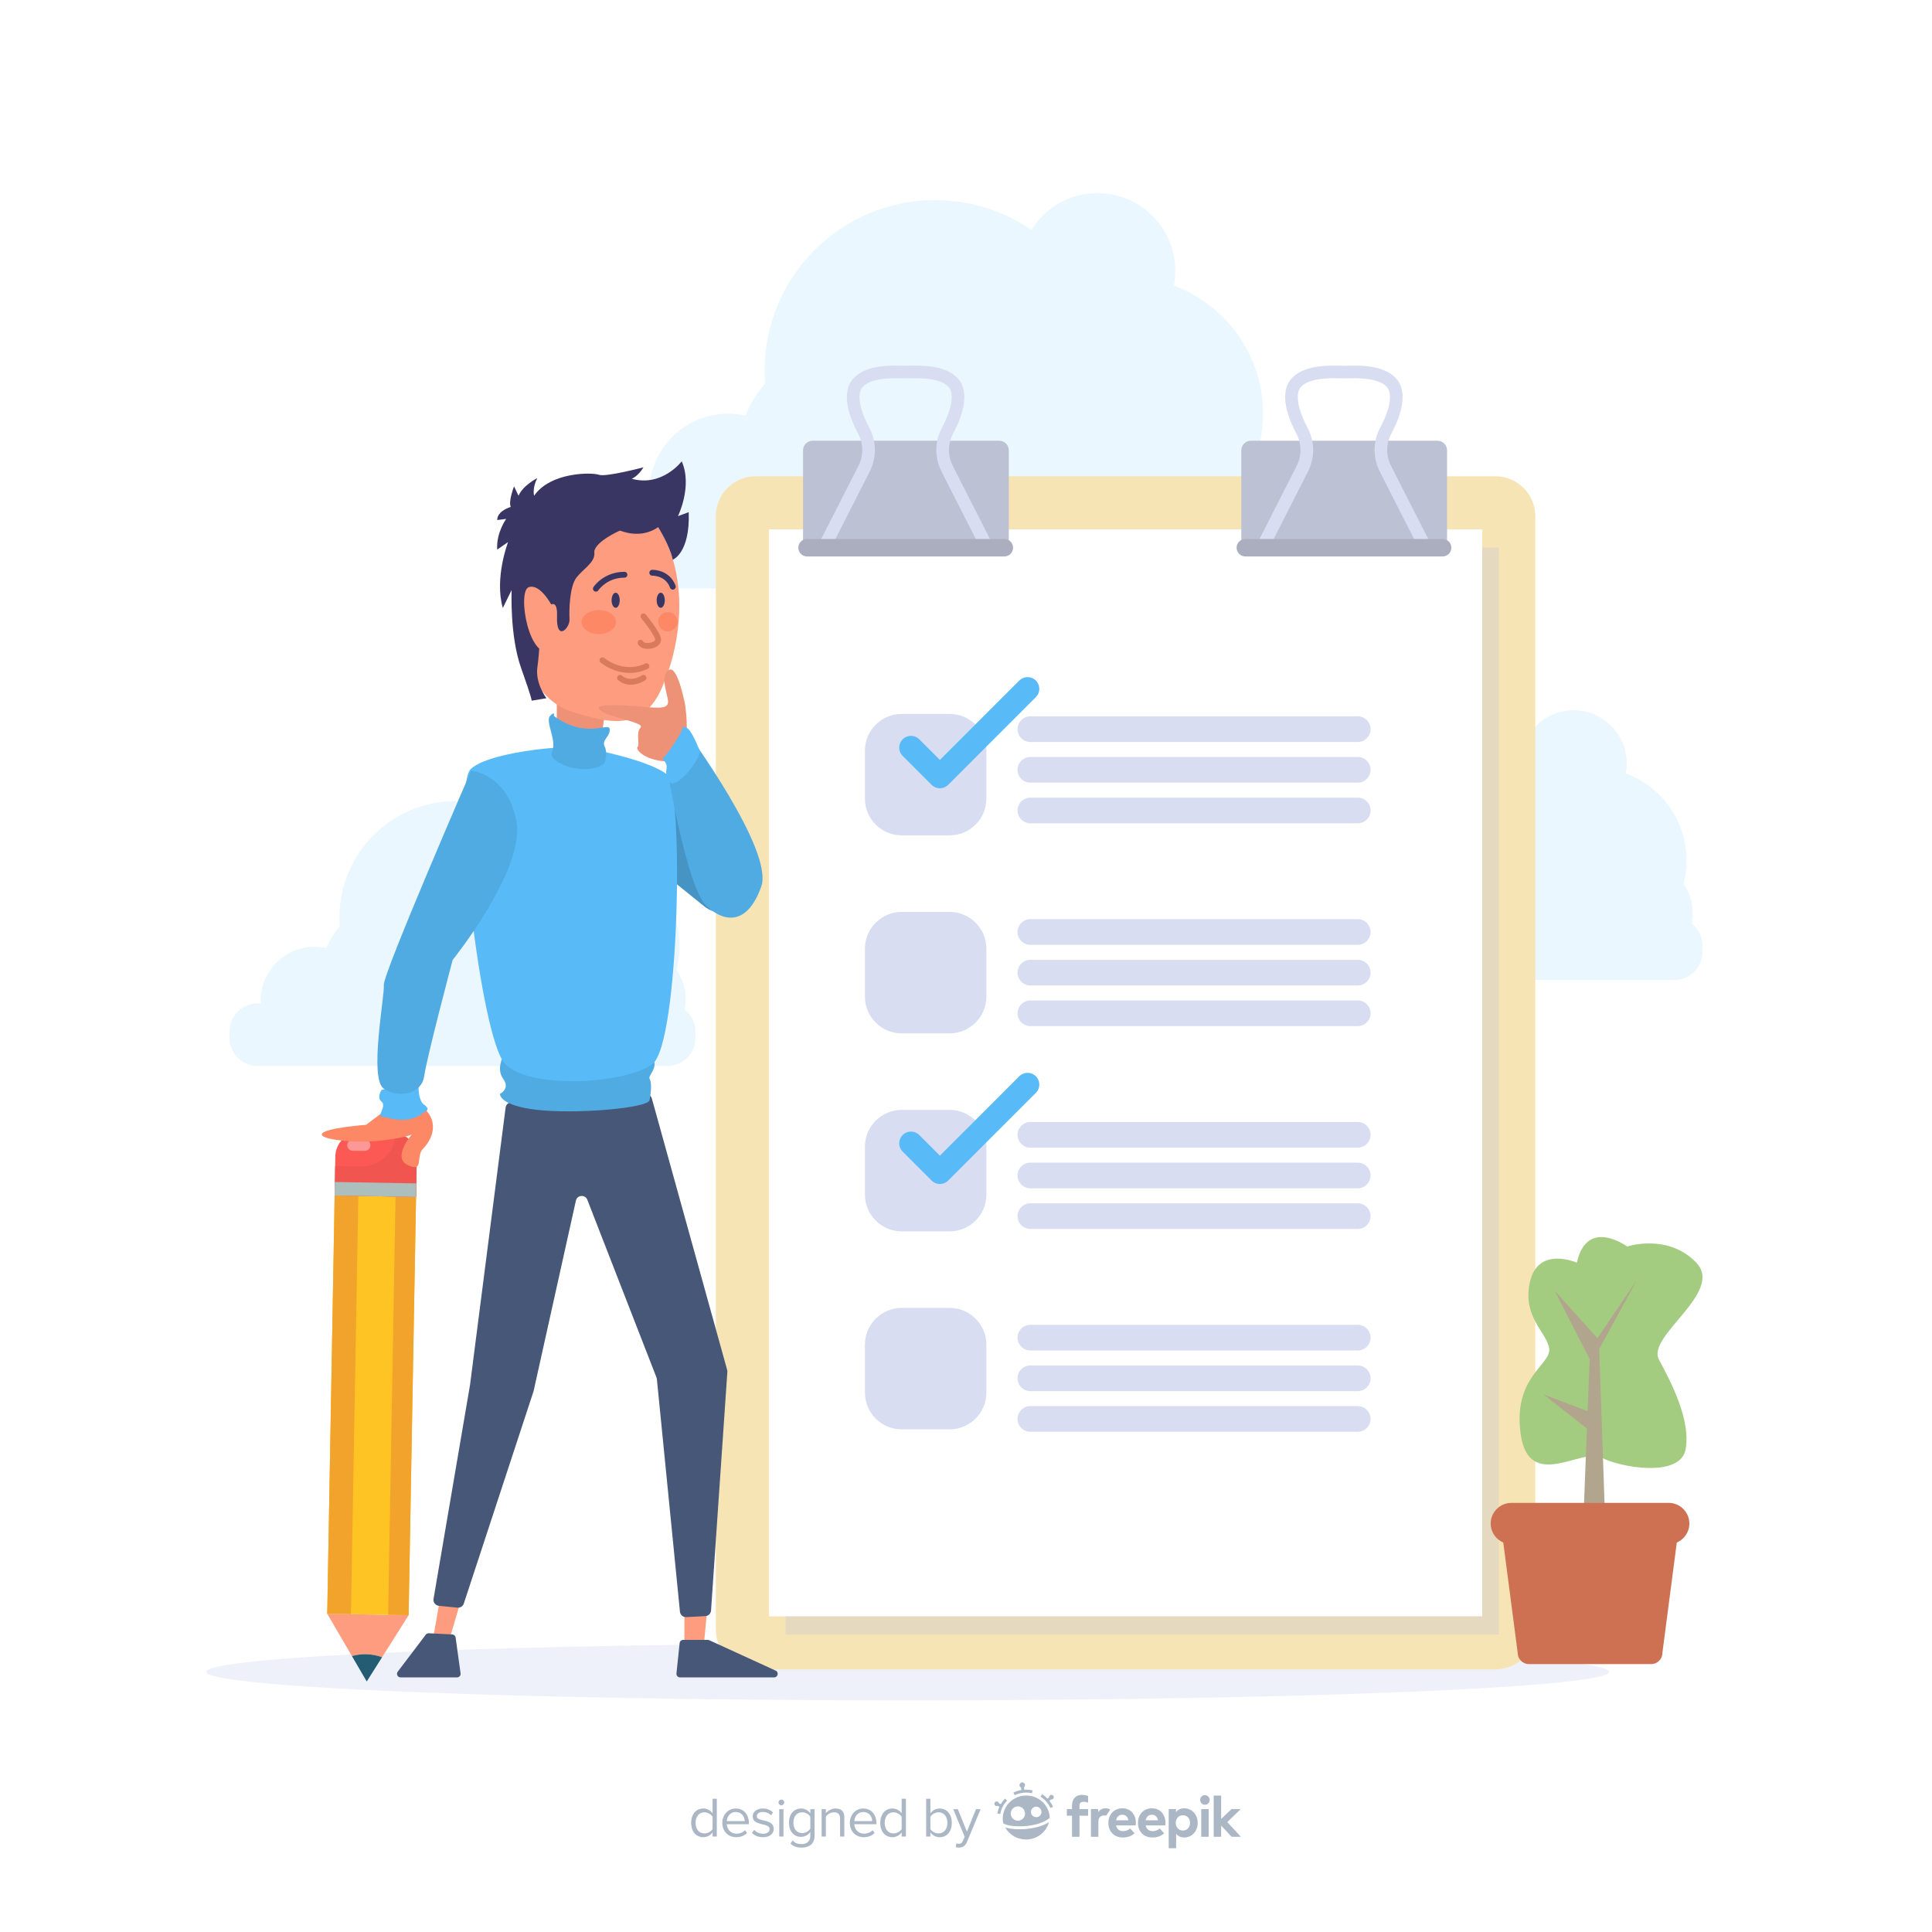
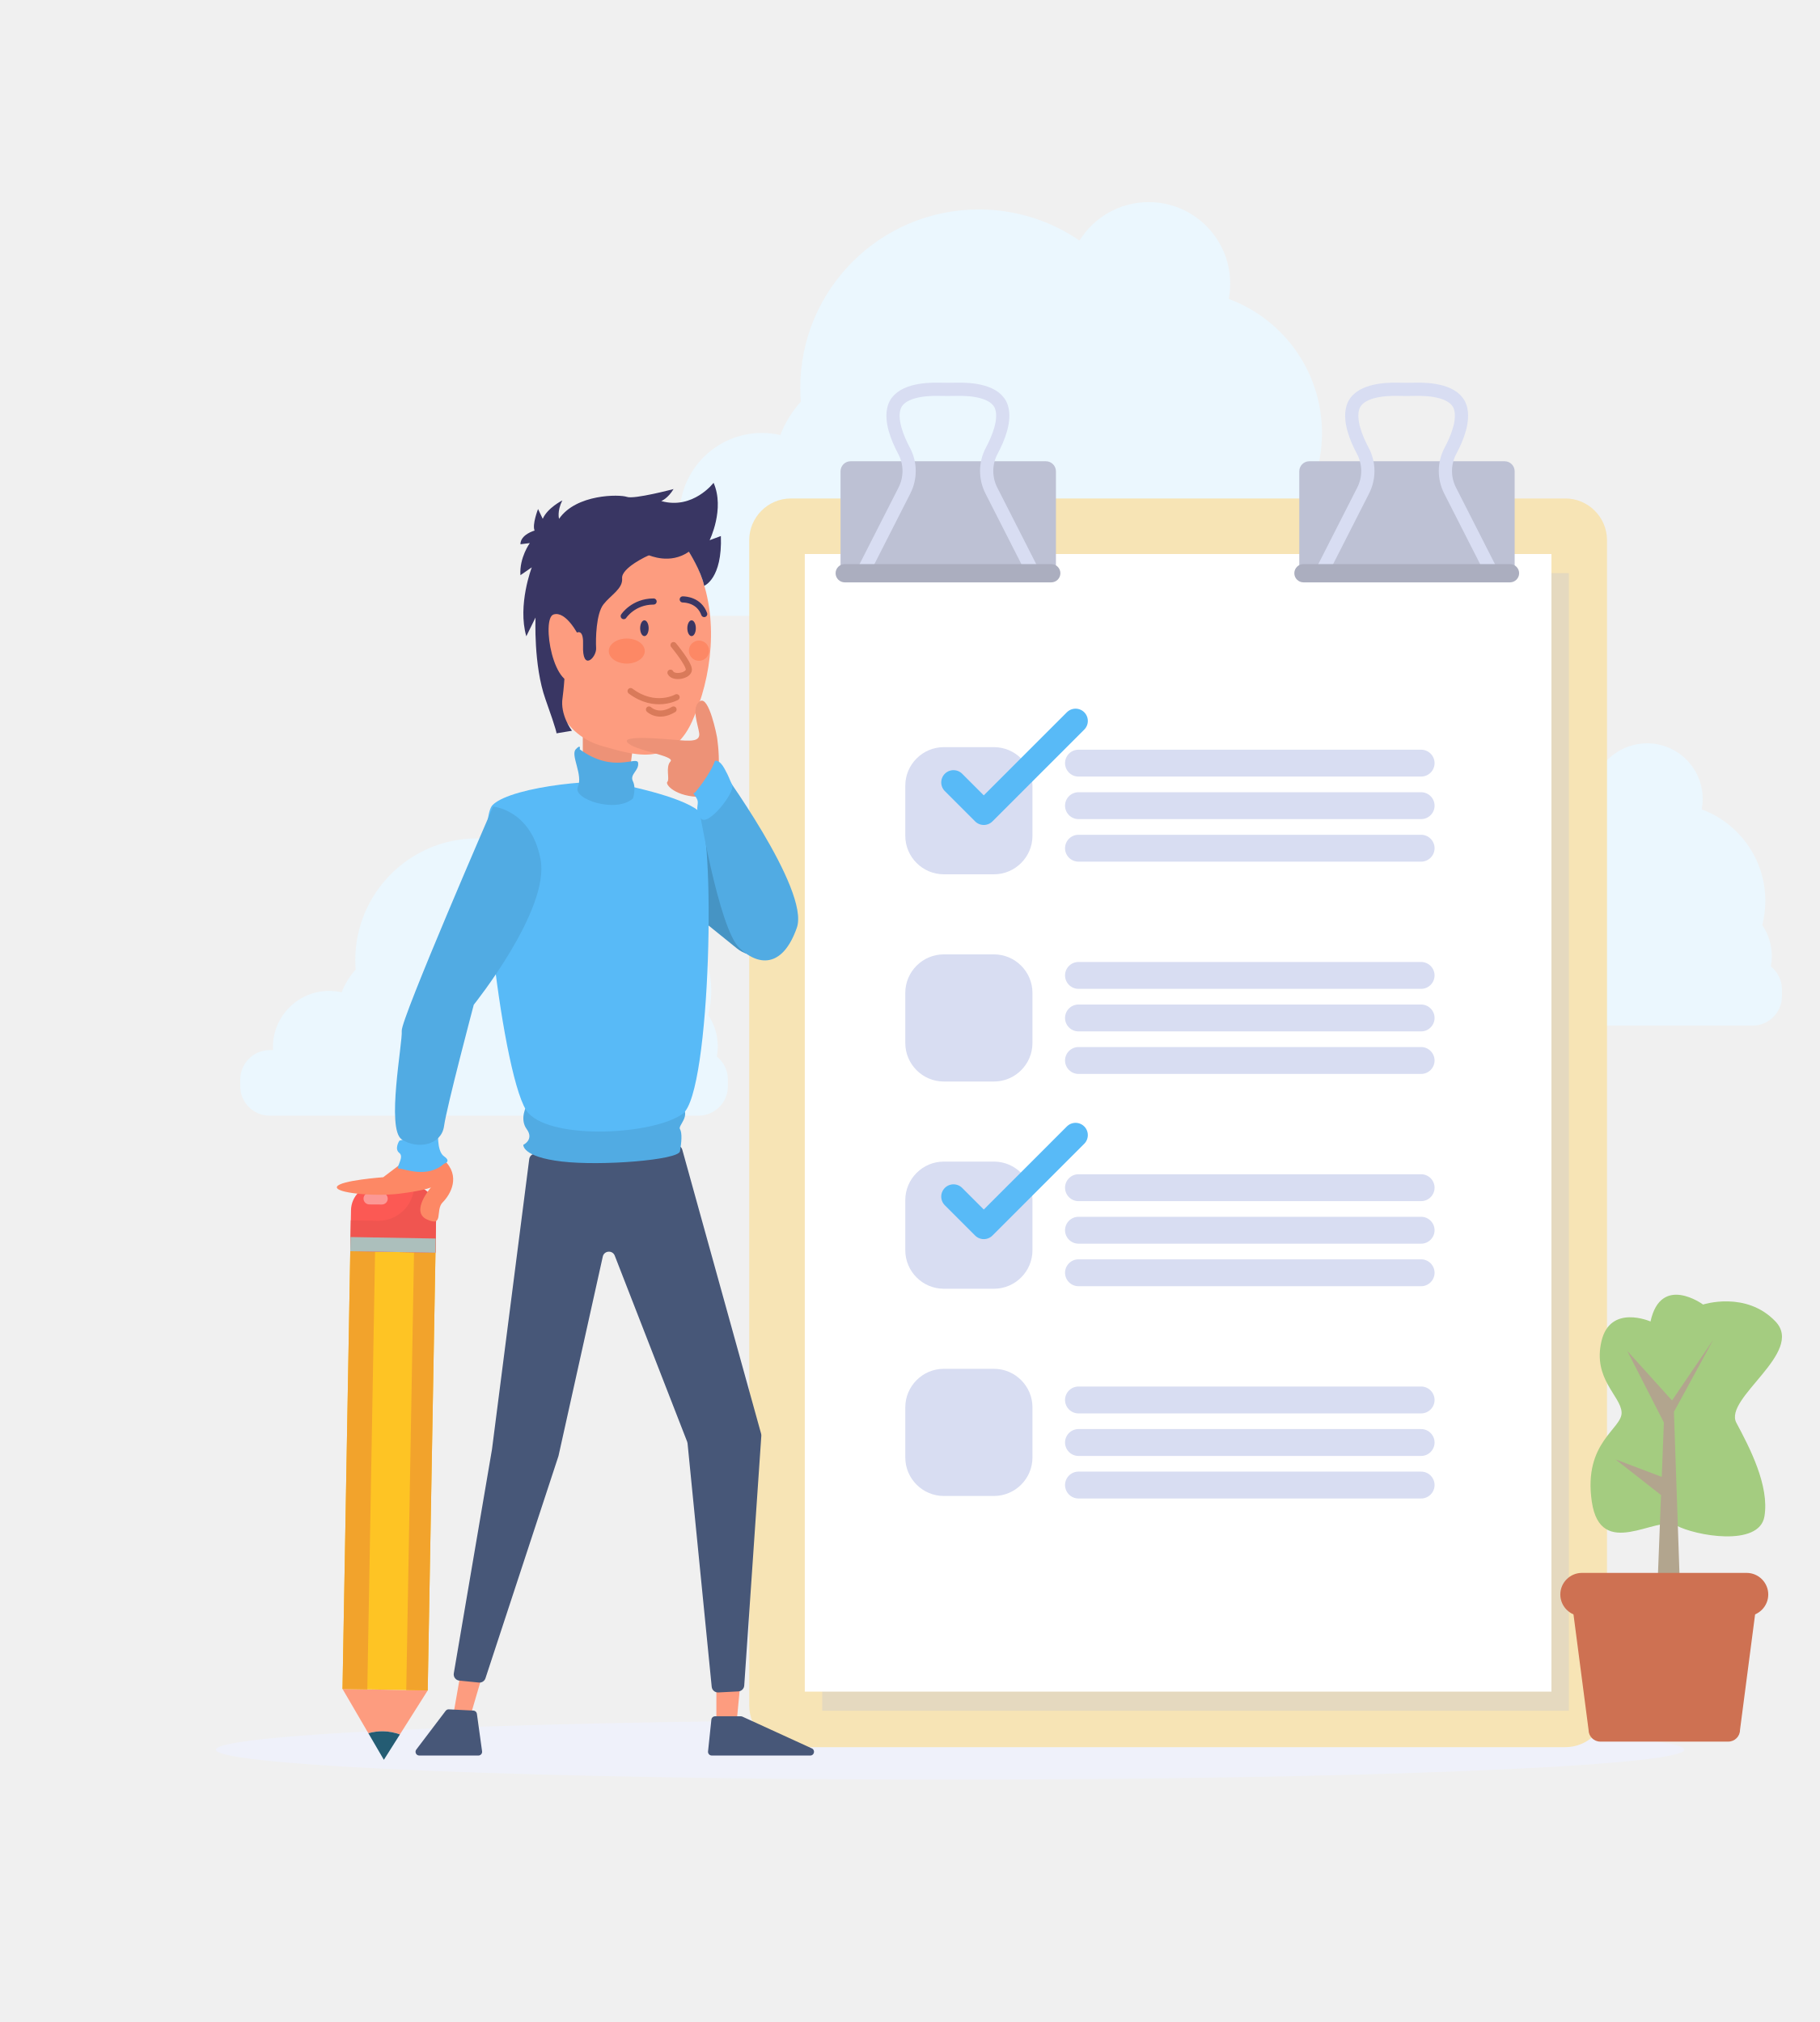
- <svg xmlns="http://www.w3.org/2000/svg" version="1.1" x="0px" y="0px" viewBox="0 0 500 500" style="enable-background:new 0 0 500 500;" xml:space="preserve">
+ <svg xmlns="http://www.w3.org/2000/svg" version="1.1" x="0px" y="0px" viewBox="0 0 450 500" style="enable-background:new 0 0 450 500;" xml:space="preserve">
  <g id="BACKGROUND">
-     <rect style="fill:#FFFFFF;" width="500" height="500" />
+     <rect style="fill:#ffffff00;" width="500" height="450" />
    <path style="fill:#EBF7FE;" d="M328.873,130.859c0.225-1.206,0.348-2.447,0.348-3.718c0-4.185-1.276-8.072-3.459-11.294   c0.719-2.809,1.102-5.752,1.102-8.785c0-15.195-9.593-28.147-23.051-33.138c0.233-1.226,0.36-2.489,0.36-3.783   c0-11.134-9.026-20.159-20.159-20.159c-7.217,0-13.544,3.795-17.106,9.495c-7.087-4.845-15.655-7.683-24.887-7.683   c-24.386,0-44.155,19.769-44.155,44.155c0,1.136,0.057,2.258,0.141,3.372c-2.156,2.402-3.884,5.192-5.079,8.25   c-1.454-0.329-2.965-0.509-4.519-0.509c-11.259,0-20.386,9.127-20.386,20.386c0,0.36,0.01,0.718,0.028,1.074h-1.218   c-5.855,0-10.646,4.791-10.646,10.646v2.469c0,5.855,4.791,10.646,10.646,10.646h155.415c5.855,0,10.646-4.791,10.646-10.646   v-2.469C332.893,135.813,331.317,132.814,328.873,130.859z" />
    <path style="fill:#EBF7FE;" d="M177.233,261.267c0.153-0.823,0.237-1.67,0.237-2.537c0-2.856-0.871-5.508-2.36-7.706   c0.49-1.917,0.752-3.925,0.752-5.995c0-10.368-6.545-19.206-15.729-22.611c0.159-0.836,0.245-1.699,0.245-2.581   c0-7.597-6.158-13.755-13.755-13.755c-4.924,0-9.242,2.589-11.672,6.479c-4.835-3.306-10.682-5.242-16.981-5.242   c-16.64,0-30.128,13.489-30.128,30.128c0,0.775,0.039,1.54,0.096,2.301c-1.471,1.639-2.65,3.543-3.466,5.629   c-0.992-0.225-2.023-0.347-3.083-0.347c-7.682,0-13.91,6.228-13.91,13.91c0,0.246,0.007,0.49,0.019,0.733h-0.831   c-3.995,0-7.264,3.269-7.264,7.264v1.685c0,3.995,3.269,7.264,7.264,7.264h106.044c3.995,0,7.264-3.269,7.264-7.264v-1.685   C179.976,264.648,178.9,262.601,177.233,261.267z" />
    <path style="fill:#EBF7FE;" d="M437.853,238.995c0.153-0.823,0.237-1.67,0.237-2.537c0-2.856-0.871-5.508-2.36-7.706   c0.49-1.917,0.752-3.925,0.752-5.995c0-10.368-6.545-19.206-15.729-22.611c0.159-0.836,0.245-1.699,0.245-2.581   c0-7.597-6.159-13.755-13.755-13.755c-4.924,0-9.242,2.589-11.672,6.479c-4.836-3.306-10.682-5.242-16.981-5.242   c-16.639,0-30.128,13.489-30.128,30.128c0,0.775,0.039,1.54,0.096,2.301c-1.471,1.639-2.651,3.542-3.466,5.629   c-0.992-0.225-2.023-0.347-3.083-0.347c-7.682,0-13.91,6.228-13.91,13.91c0,0.246,0.007,0.49,0.019,0.733h-0.831   c-3.995,0-7.264,3.269-7.264,7.264v1.685c0,3.995,3.269,7.264,7.264,7.264h106.044c3.995,0,7.264-3.269,7.264-7.264v-1.685   C440.596,242.376,439.521,240.329,437.853,238.995z" />
  </g>
  <g id="OBJECTS">
    <g>
      <ellipse style="fill:#EFF1FA;" cx="234.915" cy="432.664" rx="181.532" ry="7.4" />
      <g>
        <g>
          <path style="fill:#F7E4B5;" d="M387.032,432.039h-191.48c-5.666,0-10.302-4.636-10.302-10.302V133.564      c0-5.666,4.636-10.302,10.302-10.302h191.48c5.666,0,10.302,4.636,10.302,10.302v288.174      C397.334,427.404,392.698,432.039,387.032,432.039z" />
          <rect x="154.949" y="190.07" transform="matrix(-1.836970e-16 1 -1 -1.836970e-16 577.9783 -13.2265)" style="opacity:0.31;fill:#BDC1D4;" width="281.306" height="184.612" />
          <rect x="150.639" y="185.345" transform="matrix(-1.836970e-16 1 -1 -1.836970e-16 568.943 -13.6414)" style="fill:#FFFFFF;" width="281.306" height="184.612" />
          <g>
            <path style="fill:#D8DDF2;" d="M245.764,318.681h-12.413c-5.232,0-9.514-4.281-9.514-9.514v-12.413       c0-5.233,4.281-9.514,9.514-9.514h12.413c5.232,0,9.514,4.281,9.514,9.514v12.413       C255.278,314.4,250.997,318.681,245.764,318.681z" />
          </g>
          <g>
            <path style="fill:#D8DDF2;" d="M245.764,369.923h-12.413c-5.232,0-9.514-4.281-9.514-9.514v-12.413       c0-5.232,4.281-9.514,9.514-9.514h12.413c5.232,0,9.514,4.281,9.514,9.514v12.413       C255.278,365.642,250.997,369.923,245.764,369.923z" />
          </g>
          <g>
            <path style="fill:#D8DDF2;" d="M245.764,216.197h-12.413c-5.232,0-9.514-4.281-9.514-9.514V194.27       c0-5.232,4.281-9.514,9.514-9.514h12.413c5.232,0,9.514,4.281,9.514,9.514v12.413       C255.278,211.915,250.997,216.197,245.764,216.197z" />
          </g>
          <g>
            <path style="fill:#D8DDF2;" d="M245.764,267.439h-12.413c-5.232,0-9.514-4.281-9.514-9.514v-12.413       c0-5.232,4.281-9.514,9.514-9.514h12.413c5.232,0,9.514,4.281,9.514,9.514v12.413       C255.278,263.158,250.997,267.439,245.764,267.439z" />
          </g>
          <path style="fill:#D8DDF2;" d="M351.378,192.031h-84.72c-1.828,0-3.323-1.495-3.323-3.323l0,0c0-1.828,1.495-3.323,3.323-3.323      h84.72c1.828,0,3.323,1.495,3.323,3.323l0,0C354.702,190.536,353.206,192.031,351.378,192.031z" />
          <path style="fill:#D8DDF2;" d="M351.378,202.55h-84.72c-1.828,0-3.323-1.495-3.323-3.323l0,0c0-1.828,1.495-3.323,3.323-3.323      h84.72c1.828,0,3.323,1.495,3.323,3.323l0,0C354.702,201.054,353.206,202.55,351.378,202.55z" />
          <path style="fill:#D8DDF2;" d="M351.378,213.069h-84.72c-1.828,0-3.323-1.495-3.323-3.323l0,0c0-1.828,1.495-3.323,3.323-3.323      h84.72c1.828,0,3.323,1.495,3.323,3.323l0,0C354.702,211.573,353.206,213.069,351.378,213.069z" />
          <path style="fill:#D8DDF2;" d="M351.378,244.523h-84.72c-1.828,0-3.323-1.495-3.323-3.323l0,0c0-1.828,1.495-3.323,3.323-3.323      h84.72c1.828,0,3.323,1.495,3.323,3.323l0,0C354.702,243.028,353.206,244.523,351.378,244.523z" />
          <path style="fill:#D8DDF2;" d="M351.378,255.042h-84.72c-1.828,0-3.323-1.495-3.323-3.323l0,0c0-1.828,1.495-3.323,3.323-3.323      h84.72c1.828,0,3.323,1.495,3.323,3.323l0,0C354.702,253.546,353.206,255.042,351.378,255.042z" />
          <path style="fill:#D8DDF2;" d="M351.378,265.561h-84.72c-1.828,0-3.323-1.495-3.323-3.323l0,0c0-1.828,1.495-3.323,3.323-3.323      h84.72c1.828,0,3.323,1.495,3.323,3.323l0,0C354.702,264.065,353.206,265.561,351.378,265.561z" />
          <path style="fill:#D8DDF2;" d="M351.378,297.015h-84.72c-1.828,0-3.323-1.495-3.323-3.323l0,0c0-1.828,1.495-3.323,3.323-3.323      h84.72c1.828,0,3.323,1.495,3.323,3.323l0,0C354.702,295.52,353.206,297.015,351.378,297.015z" />
          <path style="fill:#D8DDF2;" d="M351.378,307.534h-84.72c-1.828,0-3.323-1.495-3.323-3.323l0,0c0-1.828,1.495-3.323,3.323-3.323      h84.72c1.828,0,3.323,1.495,3.323,3.323l0,0C354.702,306.039,353.206,307.534,351.378,307.534z" />
          <path style="fill:#D8DDF2;" d="M351.378,318.053h-84.72c-1.828,0-3.323-1.495-3.323-3.323l0,0c0-1.828,1.495-3.323,3.323-3.323      h84.72c1.828,0,3.323,1.495,3.323,3.323l0,0C354.702,316.557,353.206,318.053,351.378,318.053z" />
          <path style="fill:#D8DDF2;" d="M351.378,349.507h-84.72c-1.828,0-3.323-1.495-3.323-3.323l0,0c0-1.828,1.495-3.323,3.323-3.323      h84.72c1.828,0,3.323,1.495,3.323,3.323l0,0C354.702,348.012,353.206,349.507,351.378,349.507z" />
          <path style="fill:#D8DDF2;" d="M351.378,360.026h-84.72c-1.828,0-3.323-1.495-3.323-3.323l0,0c0-1.828,1.495-3.323,3.323-3.323      h84.72c1.828,0,3.323,1.495,3.323,3.323l0,0C354.702,358.531,353.206,360.026,351.378,360.026z" />
          <path style="fill:#D8DDF2;" d="M351.378,370.545h-84.72c-1.828,0-3.323-1.495-3.323-3.323l0,0c0-1.828,1.495-3.323,3.323-3.323      h84.72c1.828,0,3.323,1.495,3.323,3.323l0,0C354.702,369.049,353.206,370.545,351.378,370.545z" />
        </g>
        <g>
          <path style="fill:#BDC1D4;" d="M258.598,143.723h-48.288c-1.366,0-2.484-1.118-2.484-2.484v-24.697      c0-1.366,1.118-2.484,2.484-2.484h48.288c1.366,0,2.484,1.118,2.484,2.484v24.697      C261.081,142.606,259.964,143.723,258.598,143.723z" />
          <path style="fill:none;stroke:#D8DDF2;stroke-width:3.269;stroke-linecap:round;stroke-miterlimit:10;" d="M255.521,141.747      L245.117,121.3c-1.572-3.089-1.551-6.753,0.081-9.81c1.718-3.218,3.423-7.528,2.456-10.717c-1.256-4.146-7.57-4.59-11.022-4.511      c-1.509,0.034-3.018,0.034-4.527,0c-3.452-0.078-9.765,0.365-11.021,4.511c-0.966,3.189,0.738,7.5,2.456,10.717      c1.632,3.057,1.653,6.721,0.081,9.81l-10.403,20.447" />
          <path style="fill:#ABAEBF;" d="M259.926,144.007h-51.064c-1.243,0-2.26-1.017-2.26-2.26l0,0c0-1.243,1.017-2.26,2.26-2.26      h51.064c1.243,0,2.26,1.017,2.26,2.26l0,0C262.186,142.99,261.169,144.007,259.926,144.007z" />
        </g>
        <g>
          <path style="fill:#BDC1D4;" d="M372.02,143.723h-48.288c-1.366,0-2.484-1.118-2.484-2.484v-24.697      c0-1.366,1.118-2.484,2.484-2.484h48.288c1.366,0,2.484,1.118,2.484,2.484v24.697      C374.504,142.606,373.387,143.723,372.02,143.723z" />
          <path style="fill:none;stroke:#D8DDF2;stroke-width:3.269;stroke-linecap:round;stroke-miterlimit:10;" d="M368.944,141.747      L358.54,121.3c-1.572-3.089-1.551-6.753,0.081-9.81c1.718-3.218,3.423-7.528,2.456-10.717c-1.256-4.146-7.57-4.59-11.022-4.511      c-1.509,0.034-3.018,0.034-4.527,0c-3.452-0.078-9.765,0.365-11.021,4.511c-0.966,3.189,0.738,7.5,2.456,10.717      c1.632,3.057,1.653,6.721,0.081,9.81l-10.403,20.447" />
          <path style="fill:#ABAEBF;" d="M373.349,144.007h-51.065c-1.243,0-2.26-1.017-2.26-2.26l0,0c0-1.243,1.017-2.26,2.26-2.26      h51.065c1.243,0,2.26,1.017,2.26,2.26l0,0C375.609,142.99,374.592,144.007,373.349,144.007z" />
        </g>
      </g>
      <g>
        <polygon style="fill:#FD9C7F;" points="113.638,415.17 112.277,422.915 116.617,423.264 119.34,413.979    " />
        <polygon style="fill:#FD9C7F;" points="177.128,418.304 177.128,425.264 182.193,425.264 182.915,417.637    " />
        <path style="fill:#475778;" d="M132.297,285.284c-0.743,0.045-1.349,0.612-1.444,1.35l-9.209,71.77l-9.442,55.375     c-0.151,0.886,0.481,1.715,1.375,1.803l4.829,0.479c0.723,0.072,1.399-0.368,1.626-1.059l18.035-54.904     c0.016-0.048,0.029-0.098,0.04-0.148l10.934-49.224c0.332-1.496,2.403-1.654,2.958-0.226l17.902,46.004     c0.051,0.131,0.084,0.269,0.098,0.409l5.972,60.198c0.082,0.824,0.796,1.438,1.623,1.395l4.953-0.256     c0.783-0.04,1.413-0.66,1.467-1.443l4.225-61.757c0.012-0.175-0.006-0.351-0.053-0.52l-19.485-70.23     c-0.196-0.705-0.858-1.177-1.588-1.133L132.297,285.284z" />
        <path style="fill:#4694C4;" d="M182.221,234.536l-16.486-13.325c-3.354-2.711-3.88-7.673-1.169-11.027l0,0     c2.711-3.354,7.673-3.88,11.027-1.169l16.486,13.325c3.354,2.711,3.88,7.673,1.169,11.027l0,0     C190.537,236.72,185.575,237.246,182.221,234.536z" />
        <g>
          <path style="fill:#FD9C7F;" d="M94.751,428.115c1.451,0.026,2.835,0.306,4.126,0.778l1.415-2.239l5.461-8.643l-5.306-0.094      l-9.627-0.171l-6.133-0.109l5.954,10.207l0.437,0.749C92.244,428.263,93.476,428.092,94.751,428.115z" />
          <polygon style="fill:#FEC424;" points="90.82,417.745 100.447,417.916 105.753,418.01 105.974,405.571 106.044,401.648       107.674,309.762 107.739,306.117 102.432,306.023 92.805,305.852 86.671,305.743 86.607,309.388 84.977,401.275 84.907,405.197       84.687,417.637     " />
          <g>
            <g>
              <polygon style="fill:#F2A32C;" points="90.82,417.745 91.04,405.306 91.11,401.383 92.74,309.497 86.607,309.388         84.977,401.275 84.907,405.197 84.687,417.637       " />
              <polygon style="fill:#F2A32C;" points="100.668,405.477 100.447,417.916 105.753,418.01 105.974,405.571 106.044,401.648         107.674,309.762 102.368,309.668 100.737,401.554       " />
            </g>
          </g>
          <path style="fill:#FC5954;" d="M107.676,309.762l0.177-10.129c0.056-3.164-2.19-5.827-5.195-6.407      c-0.359-0.069-0.728-0.115-1.106-0.122l-8.238-0.146c-0.095-0.002-0.188,0.007-0.281,0.009      c-3.414,0.088-6.186,2.844-6.247,6.292l-0.177,10.129L107.676,309.762z" />
          <path style="fill:#F05550;" d="M102.411,293.183c-0.002,0.002-0.003,0.002-0.004,0.004l0,0c-0.086,4.888-4.118,8.78-9.006,8.694      l-6.659-0.118l-0.133,7.626l21.067,0.374l0.177-10.129C107.911,296.382,105.539,293.66,102.411,293.183z" />
          <rect x="95.42" y="297.287" transform="matrix(0.0175 -0.9998 0.9998 0.0175 -212.3002 399.5992)" style="fill:#ACBFBC;" width="3.506" height="21.07" />
          <path style="fill:#245C73;" d="M94.751,428.115c-1.275-0.023-2.507,0.148-3.674,0.478l3.835,6.574l3.965-6.274      C97.586,428.421,96.202,428.14,94.751,428.115z" />
          <path style="fill:#FC9895;" d="M94.419,297.85l-3.106-0.019c-0.793-0.005-1.438-0.658-1.433-1.451l0,0      c0.005-0.793,0.658-1.438,1.451-1.433l3.106,0.019c0.793,0.005,1.438,0.658,1.433,1.451l0,0      C95.865,297.21,95.212,297.855,94.419,297.85z" />
        </g>
        <path style="fill:#51ABE3;" d="M130.234,273.371c0,0-1.88,3.267,0,5.847c1.88,2.58-0.836,3.875-0.836,3.875     s-0.382,2.964,9.492,4.125c9.873,1.161,28.846-0.387,29.233-2.517c0.387-2.13,0.581-4.579,0-5.484     c-0.581-0.905,2.863-3.238,0.367-5.847C165.994,270.763,142.874,276.947,130.234,273.371z" />
        <path style="fill:#FD8865;" d="M98.755,288.073l-4.005,3.033c0,0-10.648,0.774-11.422,2.323     c-0.774,1.549,9.172,2.517,15.427,1.742c6.256-0.774,7.804-1.549,7.804-1.549s-5.227,6.002-0.968,7.938     c4.259,1.936,1.936-2.323,3.872-4.259c1.936-1.936,4.538-6.475,0.323-10.444C105.57,282.888,98.755,288.073,98.755,288.073z" />
        <path style="fill:#58BAF7;" d="M98.755,282.063c0,0-1.351,2.024,0,3.057c1.351,1.033-1.222,3.872,0,3.872     c1.222,0,6.901,2.473,11.031-1.216c0,0,1.936-0.514,0-1.843c-1.936-1.329-1.42-6.555-1.42-6.555L98.755,282.063z" />
        <path style="fill:#58BAF7;" d="M153.555,193.969c0,0,14.6,2.839,19.045,6.453c4.445,3.614,3.267,69.824-3.791,74.987     c-7.058,5.162-31.868,6.582-38.145-0.129c-6.277-6.711-13.763-71.402-8.858-76.227     C126.709,194.227,150.974,192.162,153.555,193.969z" />
        <path style="fill:#ED9277;" d="M144.098,177.32v15.278c0,0,5.407,6.389,11.021,2.904l2.13-16.843     C157.25,178.659,145.467,169.206,144.098,177.32z" />
        <path style="fill:#51ABE3;" d="M177.546,189.104c0,0,22.765,30.9,19.476,40.298c-3.29,9.398-8.974,9.919-14.157,5.075     c-5.183-4.844-10.223-35.668-10.223-35.668S174.103,189.236,177.546,189.104z" />
        <path style="fill:#FD9C7F;" d="M145.303,129.187c0,0-15.165,3.033-12.89,23.506c2.275,20.473,7.067,29.197,16.682,31.847     c6.894,1.9,16.72,5.499,21.989-6.066c4.971-10.91,6.824-25.781,1.516-37.913S156.677,126.912,145.303,129.187z" />
        <path style="fill:#393663;" d="M160.382,155.346c0,1.078-0.471,1.952-1.051,1.952c-0.581,0-1.051-0.874-1.051-1.952     c0-1.078,0.471-1.952,1.051-1.952C159.911,153.394,160.382,154.268,160.382,155.346z" />
        <path style="fill:#393663;" d="M172.046,155.346c0,1.078-0.471,1.952-1.051,1.952c-0.581,0-1.051-0.874-1.051-1.952     c0-1.078,0.471-1.952,1.051-1.952C171.575,153.394,172.046,154.268,172.046,155.346z" />
        <path style="fill:none;stroke:#D97A5A;stroke-width:1.516;stroke-linecap:round;stroke-miterlimit:10;" d="M166.534,159.517     c0,0,3.791,4.55,3.791,6.066s-3.791,2.275-4.549,0.758" />
        <path style="fill:none;stroke:#D97A5A;stroke-width:1.516;stroke-linecap:round;stroke-miterlimit:10;" d="M167.292,172.407     c0,0-5.308,3.033-11.374-1.516" />
        <path style="fill:none;stroke:#D97A5A;stroke-width:1.516;stroke-linecap:round;stroke-miterlimit:10;" d="M160.468,175.44     c0,0,2.275,2.275,6.066,0" />
        <path style="fill:#393663;" d="M140.089,158.759c0,0,4.334-5.961,4.076,0.758c-0.258,6.719,3.356,3.057,3.227,0.758     c-0.129-2.299,0-8.494,1.807-10.817c1.807-2.323,4.848-3.872,4.618-6.453c-0.23-2.581,6.433-5.679,6.651-5.679     c0.218,0,5.171,2.345,9.857-0.893c0,0,2.966,4.633,3.791,8.426c0,0,4.509-1.726,4.122-12.309l-2.784,1.033     c0,0,3.817-7.744,0.977-14.197c0,0-5.082,6.711-12.931,4.517c0,0,1.654-0.645,3.033-2.968c0,0-9.72,2.581-11.527,1.936     c-1.807-0.645-12.519-0.761-16.778,5.427c0,0-0.549-1.846,0.807-4.556c0,0-3.678,1.852-4.84,4.556l-1.161-2.426     c0,0-1.514,3.872-0.854,5.324c0,0-3.502,0.968-3.502,3.388l2.323-0.29c0,0-2.614,3.581-2.323,7.937l2.807-1.936     c0,0-3.581,9.308-1.355,17.044l2.283-4.646c0,0-0.54,11.801,2.46,20.223c3.001,8.422,2.713,8.422,2.713,8.422l3.828-0.636     c0,0-3.001-3.91-2.319-8.155c0.144-0.899,1.022-8.742,0.238-9.204c-1.111-0.654-1.178-0.321-1.747-6.004     C137.586,157.339,136.326,154.452,140.089,158.759z" />
        <path style="fill:none;stroke:#393663;stroke-width:1.516;stroke-linecap:round;stroke-miterlimit:10;" d="M154.217,152.355     c0,0,2.371-3.614,7.388-3.614" />
        <path style="fill:none;stroke:#393663;stroke-width:1.516;stroke-linecap:round;stroke-miterlimit:10;" d="M168.809,148.225     c0.653,0,4.053,0.178,5.308,3.614" />
        <path style="fill:#51ABE3;" d="M143.34,185.286c0,0,0.373-1.455-0.982,0c-1.355,1.455,1.868,6.36,0.514,9.328     c-1.353,2.968,9.36,6.582,13.619,2.839c0,0,0.858-2.507,0-4.259c-0.858-1.752,1.518-2.578,1.29-4.517     C157.554,186.738,151.743,191.446,143.34,185.286z" />
        <path style="fill:#ED9277;" d="M177.271,182.224c0,0,2.46,14.812-3.872,14.842c-6.332,0.031-9.035-3.102-8.389-3.745     s-0.532-3.612,0.766-5.031c1.299-1.42-9.285-2.71-10.704-4.775c-1.42-2.065,12.89-0.387,14.189-0.387s3.88,0.29,3.622-1.791     c-0.258-2.081-2.08-6.441,0.186-7.939C175.335,171.899,177.271,182.224,177.271,182.224z" />
        <path style="fill:#51ABE3;" d="M121.921,199.455c0,0-22.848,52.609-22.59,55.449c0.258,2.839-3.876,24.264-0.002,26.845     c3.874,2.581,9.825,1.422,10.463-3.29c0.638-4.712,7.35-30.009,7.35-30.009s18.844-23.49,16.52-35.88     C131.34,200.18,121.921,199.455,121.921,199.455z" />
        <path style="fill:#58BAF7;" d="M171.81,196.022c0,0,3.801-4.472,4.955-7.887c0,0,1.089-0.434,2.385,1.964     c1.296,2.398,1.01,2.155,1.868,3.983c0.859,1.828-6.096,10.549-7.728,8.276c-1.632-2.273-0.434-3.316-0.851-4.514     C172.021,196.645,170.96,196.126,171.81,196.022z" />
        <path style="fill:#FD9C7F;" d="M143.028,157.103c0,0-3.089-6.178-6.178-5.148c-3.089,1.03,0,19.563,6.178,16.474" />
        <path style="fill:#FD8865;" d="M159.42,160.993c0,1.711-1.991,3.098-4.447,3.098s-4.447-1.387-4.447-3.098     c0-1.711,1.991-3.098,4.447-3.098S159.42,159.282,159.42,160.993z" />
        <path style="fill:#FD8865;" d="M175.326,160.904c0,1.381-1.119,2.5-2.5,2.5c-1.381,0-2.5-1.12-2.5-2.5c0-1.381,1.119-2.5,2.5-2.5     C174.207,158.404,175.326,159.524,175.326,160.904z" />
        <path style="fill:#475778;" d="M176.809,424.404h6.373c0.132,0,0.263,0.029,0.384,0.084l17.164,7.858     c0.9,0.412,0.606,1.76-0.384,1.76h-24.365c-0.547,0-0.974-0.474-0.917-1.018l0.827-7.858     C175.941,424.76,176.337,424.404,176.809,424.404z" />
        <path style="fill:#475778;" d="M117.046,422.991l-6.07-0.306c-0.305-0.015-0.597,0.121-0.781,0.364l-7.265,9.58     c-0.46,0.607-0.027,1.479,0.735,1.479h14.618c0.559,0,0.99-0.494,0.913-1.048l-1.282-9.273     C117.852,423.346,117.488,423.013,117.046,422.991z" />
      </g>
      <polyline style="fill:none;stroke:#58BAF7;stroke-width:6.066;stroke-linecap:round;stroke-linejoin:round;stroke-miterlimit:10;" points="    235.756,193.478 243.244,200.966 265.936,178.273   " />
      <polyline style="fill:none;stroke:#58BAF7;stroke-width:6.066;stroke-linecap:round;stroke-linejoin:round;stroke-miterlimit:10;" points="    235.756,295.892 243.244,303.38 265.936,280.687   " />
      <g>
        <path style="fill:#A4CC80;" d="M408.092,326.779c0,0-9.965-4.411-12.131,4.904c-2.166,9.315,4.766,13.452,4.982,17.558     c0.217,4.105-9.532,7.336-7.365,22.077c2.166,14.74,16.031,3.259,20.797,5.858c4.766,2.6,20.58,5.416,21.88-2.166     s-3.683-17.114-6.932-23.18c-3.249-6.066,16.97-17.39,9.676-25.051c-7.293-7.661-17.908-4.195-17.908-4.195     S410.691,314.943,408.092,326.779z" />
        <polygon style="fill:#B2A58E;" points="423.632,331.25 413.413,346.312 413.413,346.312 402.329,334.023 411.398,351.751      410.873,365.204 399.441,360.876 410.697,369.704 409.551,399.055 415.617,399.633 413.883,349.132    " />
        <path style="fill:#CE7152;" d="M431.864,399.633h-40.727c-2.939,0-5.344-2.405-5.344-5.344l0,0c0-2.939,2.405-5.343,5.344-5.343     h40.727c2.939,0,5.344,2.405,5.344,5.343l0,0C437.207,397.228,434.803,399.633,431.864,399.633z" />
        <path style="fill:#CE7152;" d="M427.332,430.664h-31.664c-1.589,0-2.888-1.3-2.888-2.888l-4.242-32.475     c0-1.589,1.3-2.888,2.888-2.888h40.149c1.589,0,2.888,1.3,2.888,2.888l-4.242,32.475     C430.221,429.364,428.921,430.664,427.332,430.664z" />
      </g>
    </g>
  </g>
-   <g id="DESIGNED_BY_FREEPIK">
-     <g>
-       <g id="XMLID_25_">
-         <g id="XMLID_44_">
-           <path id="XMLID_52_" style="fill:#ACB7C6;" d="M260.104,465.465c-0.432,0.443-0.803,0.931-1.109,1.453l-0.465-0.241      c-0.067-0.298-0.349-0.503-0.659-0.466c-0.331,0.039-0.568,0.339-0.529,0.67c0.039,0.331,0.339,0.568,0.67,0.529      c0.065-0.008,0.127-0.026,0.183-0.052l0.451,0.234c-0.251,0.554-0.433,1.139-0.539,1.744l0.746,0.132      c0.23-1.306,0.85-2.507,1.792-3.473L260.104,465.465z" />
-           <path id="XMLID_51_" style="fill:#ACB7C6;" d="M265.592,463.163c-0.171,0-0.341,0.006-0.51,0.017l-0.074-0.626      c0.188-0.149,0.296-0.389,0.266-0.645c-0.046-0.393-0.402-0.674-0.795-0.628c-0.393,0.046-0.674,0.402-0.628,0.795      c0.03,0.254,0.19,0.461,0.405,0.564l0.074,0.624c-0.714,0.116-1.403,0.332-2.06,0.646l0.327,0.684      c0.934-0.447,1.942-0.673,2.995-0.673c0.496,0,0.993,0.053,1.475,0.158l0.16-0.741      C266.692,463.222,266.142,463.163,265.592,463.163z" />
-           <path id="XMLID_50_" style="fill:#ACB7C6;" d="M272.194,465.711c0.331-0.04,0.566-0.341,0.526-0.672      c-0.04-0.331-0.341-0.566-0.672-0.526c-0.309,0.038-0.535,0.304-0.53,0.609l-0.416,0.363c-0.418-0.43-0.89-0.813-1.408-1.139      l-0.404,0.641c1.134,0.715,2.02,1.726,2.563,2.925l0.69-0.313c-0.251-0.554-0.567-1.072-0.942-1.545l0.402-0.351      C272.065,465.716,272.129,465.719,272.194,465.711z" />
-           <path id="XMLID_49_" style="fill:#ACB7C6;" d="M265.044,473.372c-0.386,0.023-0.775,0.035-1.157,0.035      c-0.88,0-1.733-0.061-2.478-0.179c-0.39-0.062-0.846-0.155-1.27-0.292c1.046,1.861,3.069,3.125,5.388,3.125      c2.855,0,5.262-1.916,5.95-4.504c-0.682,0.449-1.505,0.825-2.459,1.123C267.839,473.047,266.464,473.286,265.044,473.372z" />
-           <path id="XMLID_45_" style="fill:#ACB7C6;" d="M265.592,464.68c-3.352,0-6.08,2.666-6.08,5.943c0,0.426,0.046,0.849,0.137,1.261      c0.673,0.483,2.706,0.89,5.348,0.731c2.879-0.173,5.297-0.957,6.672-2.159c-0.005-0.195-0.021-0.39-0.045-0.582      C271.244,466.913,268.65,464.68,265.592,464.68z M263.432,471.194c-1.02,0-1.85-0.83-1.85-1.85c0-1.02,0.83-1.85,1.85-1.85      c1.02,0,1.85,0.83,1.85,1.85C265.282,470.365,264.452,471.194,263.432,471.194z M268.17,470.286c-0.75,0-1.36-0.61-1.36-1.36      s0.61-1.361,1.36-1.361c0.75,0,1.361,0.61,1.361,1.361S268.92,470.286,268.17,470.286z" />
-         </g>
-         <path id="XMLID_42_" style="fill:#ACB7C6;" d="M281.595,466.547c-0.294-0.116-0.805-0.309-1.382-0.237     c-0.551,0.069-0.844,0.341-0.844,1.007v0.866h2.228v1.717h-2.228v5.455h-1.932v-5.455h-1.34v-1.717h1.34v-0.888     c0-1.68,0.896-2.783,2.568-2.783c0.642,0,1.157,0.122,1.59,0.308L281.595,466.547z" />
-         <path id="XMLID_40_" style="fill:#ACB7C6;" d="M286.298,469.879c-0.177-0.03-0.358-0.046-0.526-0.046     c-0.896,0-1.51,0.548-1.51,1.614v3.908h-1.932v-7.172h1.873v0.785c0.451-0.673,1.14-0.977,2.021-0.977     c0.414,0,0.848,0.128,1.094,0.337L286.298,469.879z" />
-         <path id="XMLID_37_" style="fill:#ACB7C6;" d="M293.965,471.757c0,0.222-0.015,0.489-0.037,0.651h-5.085     c0.207,1.036,0.933,1.488,1.843,1.488c0.622,0,1.295-0.252,1.813-0.688l1.133,1.243c-0.814,0.748-1.85,1.088-3.057,1.088     c-2.198,0-3.723-1.495-3.723-3.753c0-2.258,1.48-3.797,3.626-3.797C292.544,467.99,293.958,469.522,293.965,471.757z      M288.851,471.091h3.175c-0.177-0.918-0.733-1.436-1.561-1.436C289.554,469.655,289.021,470.203,288.851,471.091z" />
-         <path id="XMLID_34_" style="fill:#ACB7C6;" d="M301.618,471.757c0,0.222-0.015,0.489-0.037,0.651h-5.085     c0.207,1.036,0.933,1.488,1.843,1.488c0.622,0,1.295-0.252,1.813-0.688l1.132,1.243c-0.814,0.748-1.85,1.088-3.057,1.088     c-2.198,0-3.723-1.495-3.723-3.753c0-2.258,1.48-3.797,3.626-3.797C300.197,467.99,301.611,469.522,301.618,471.757z      M296.504,471.091h3.175c-0.178-0.918-0.733-1.436-1.562-1.436C297.207,469.655,296.674,470.203,296.504,471.091z" />
-         <path id="XMLID_31_" style="fill:#ACB7C6;" d="M309.964,471.764c0,2.154-1.495,3.775-3.471,3.775     c-0.962,0-1.643-0.378-2.109-0.933v3.708h-1.924v-10.133h1.887v0.792c0.466-0.585,1.155-0.984,2.139-0.984     C308.469,467.99,309.964,469.61,309.964,471.764z M304.287,471.764c0,1.132,0.748,1.976,1.843,1.976     c1.14,0,1.85-0.881,1.85-1.976c0-1.095-0.71-1.976-1.85-1.976C305.035,469.788,304.287,470.632,304.287,471.764z" />
-         <path id="XMLID_28_" style="fill:#ACB7C6;" d="M313.068,465.836c0,0.696-0.54,1.229-1.236,1.229     c-0.696,0-1.229-0.533-1.229-1.229c0-0.696,0.533-1.243,1.229-1.243C312.527,464.592,313.068,465.14,313.068,465.836z      M312.809,475.354h-1.932v-7.172h1.932V475.354z" />
-         <path id="XMLID_26_" style="fill:#ACB7C6;" d="M316.032,470.736l2.701-2.554h2.368l-3.479,3.375l3.501,3.797h-2.376l-2.716-2.901     v2.901h-1.932v-10.658h1.932V470.736z" />
-       </g>
-       <g>
-         <path style="fill:#ACB7C6;" d="M184.412,475.289v-1.055c-0.527,0.718-1.391,1.23-2.387,1.23c-1.846,0-3.149-1.406-3.149-3.706     c0-2.256,1.289-3.721,3.149-3.721c0.952,0,1.816,0.469,2.387,1.245v-3.765h1.099v9.77H184.412z M184.412,473.37v-3.208     c-0.395-0.615-1.245-1.143-2.124-1.143c-1.421,0-2.27,1.172-2.27,2.739c0,1.567,0.85,2.724,2.27,2.724     C183.167,474.483,184.017,473.986,184.412,473.37z" />
-         <path style="fill:#ACB7C6;" d="M186.932,471.744c0-2.051,1.465-3.706,3.486-3.706c2.139,0,3.398,1.67,3.398,3.794v0.279h-5.727     c0.088,1.333,1.025,2.446,2.549,2.446c0.805,0,1.626-0.322,2.182-0.894l0.527,0.718c-0.703,0.703-1.655,1.084-2.812,1.084     C188.44,475.465,186.932,473.956,186.932,471.744z M190.403,468.947c-1.509,0-2.256,1.274-2.314,2.358h4.643     C192.718,470.25,192.014,468.947,190.403,468.947z" />
-         <path style="fill:#ACB7C6;" d="M194.607,474.351l0.571-0.791c0.469,0.542,1.362,1.011,2.329,1.011c1.084,0,1.67-0.513,1.67-1.216     c0-1.714-4.38-0.659-4.38-3.281c0-1.098,0.952-2.036,2.636-2.036c1.201,0,2.051,0.454,2.622,1.026l-0.513,0.762     c-0.424-0.513-1.201-0.894-2.109-0.894c-0.967,0-1.567,0.483-1.567,1.113c0,1.552,4.38,0.527,4.38,3.281     c0,1.187-0.952,2.138-2.783,2.138C196.306,475.465,195.325,475.113,194.607,474.351z" />
-         <path style="fill:#ACB7C6;" d="M201.477,466.471c0-0.41,0.337-0.747,0.732-0.747c0.41,0,0.747,0.337,0.747,0.747     c0,0.41-0.337,0.732-0.747,0.732C201.814,467.203,201.477,466.881,201.477,466.471z M201.667,475.289v-7.075h1.099v7.075H201.667     z" />
-         <path style="fill:#ACB7C6;" d="M204.582,477.105l0.556-0.82c0.586,0.703,1.289,0.967,2.3,0.967c1.172,0,2.27-0.571,2.27-2.124     v-1.011c-0.513,0.718-1.377,1.26-2.373,1.26c-1.845,0-3.149-1.377-3.149-3.662c0-2.27,1.289-3.677,3.149-3.677     c0.952,0,1.802,0.469,2.373,1.245v-1.069h1.099v6.87c0,2.344-1.64,3.076-3.369,3.076     C206.237,478.16,205.417,477.926,204.582,477.105z M209.709,473.253v-3.091c-0.381-0.615-1.23-1.143-2.109-1.143     c-1.421,0-2.27,1.128-2.27,2.695c0,1.553,0.849,2.695,2.27,2.695C208.478,474.41,209.328,473.868,209.709,473.253z" />
-         <path style="fill:#ACB7C6;" d="M217.413,475.289v-4.629c0-1.245-0.63-1.641-1.582-1.641c-0.865,0-1.685,0.527-2.095,1.099v5.17     h-1.099v-7.075h1.099v1.025c0.498-0.586,1.464-1.201,2.519-1.201c1.48,0,2.256,0.747,2.256,2.285v4.966H217.413z" />
-         <path style="fill:#ACB7C6;" d="M219.932,471.744c0-2.051,1.465-3.706,3.486-3.706c2.138,0,3.398,1.67,3.398,3.794v0.279h-5.727     c0.088,1.333,1.025,2.446,2.549,2.446c0.806,0,1.626-0.322,2.183-0.894l0.527,0.718c-0.703,0.703-1.655,1.084-2.812,1.084     C221.441,475.465,219.932,473.956,219.932,471.744z M223.404,468.947c-1.509,0-2.256,1.274-2.314,2.358h4.643     C225.718,470.25,225.015,468.947,223.404,468.947z" />
-         <path style="fill:#ACB7C6;" d="M233.35,475.289v-1.055c-0.527,0.718-1.392,1.23-2.388,1.23c-1.846,0-3.149-1.406-3.149-3.706     c0-2.256,1.289-3.721,3.149-3.721c0.952,0,1.817,0.469,2.388,1.245v-3.765h1.098v9.77H233.35z M233.35,473.37v-3.208     c-0.396-0.615-1.245-1.143-2.124-1.143c-1.421,0-2.27,1.172-2.27,2.739c0,1.567,0.85,2.724,2.27,2.724     C232.105,474.483,232.954,473.986,233.35,473.37z" />
-         <path style="fill:#ACB7C6;" d="M239.692,475.289v-9.77h1.098v3.765c0.572-0.776,1.421-1.245,2.388-1.245     c1.845,0,3.149,1.465,3.149,3.721c0,2.299-1.304,3.706-3.149,3.706c-0.996,0-1.86-0.513-2.388-1.23v1.055H239.692z      M242.9,474.483c1.436,0,2.286-1.157,2.286-2.724c0-1.568-0.85-2.739-2.286-2.739c-0.864,0-1.728,0.527-2.109,1.143v3.208     C241.171,473.986,242.036,474.483,242.9,474.483z" />
-         <path style="fill:#ACB7C6;" d="M247.528,477.061c0.161,0.073,0.425,0.117,0.601,0.117c0.483,0,0.806-0.161,1.055-0.747     l0.469-1.069l-2.959-7.148h1.187l2.358,5.8l2.344-5.8h1.201l-3.545,8.51c-0.425,1.025-1.143,1.421-2.08,1.435     c-0.234,0-0.601-0.044-0.805-0.103L247.528,477.061z" />
-       </g>
-     </g>
-   </g>
</svg>
